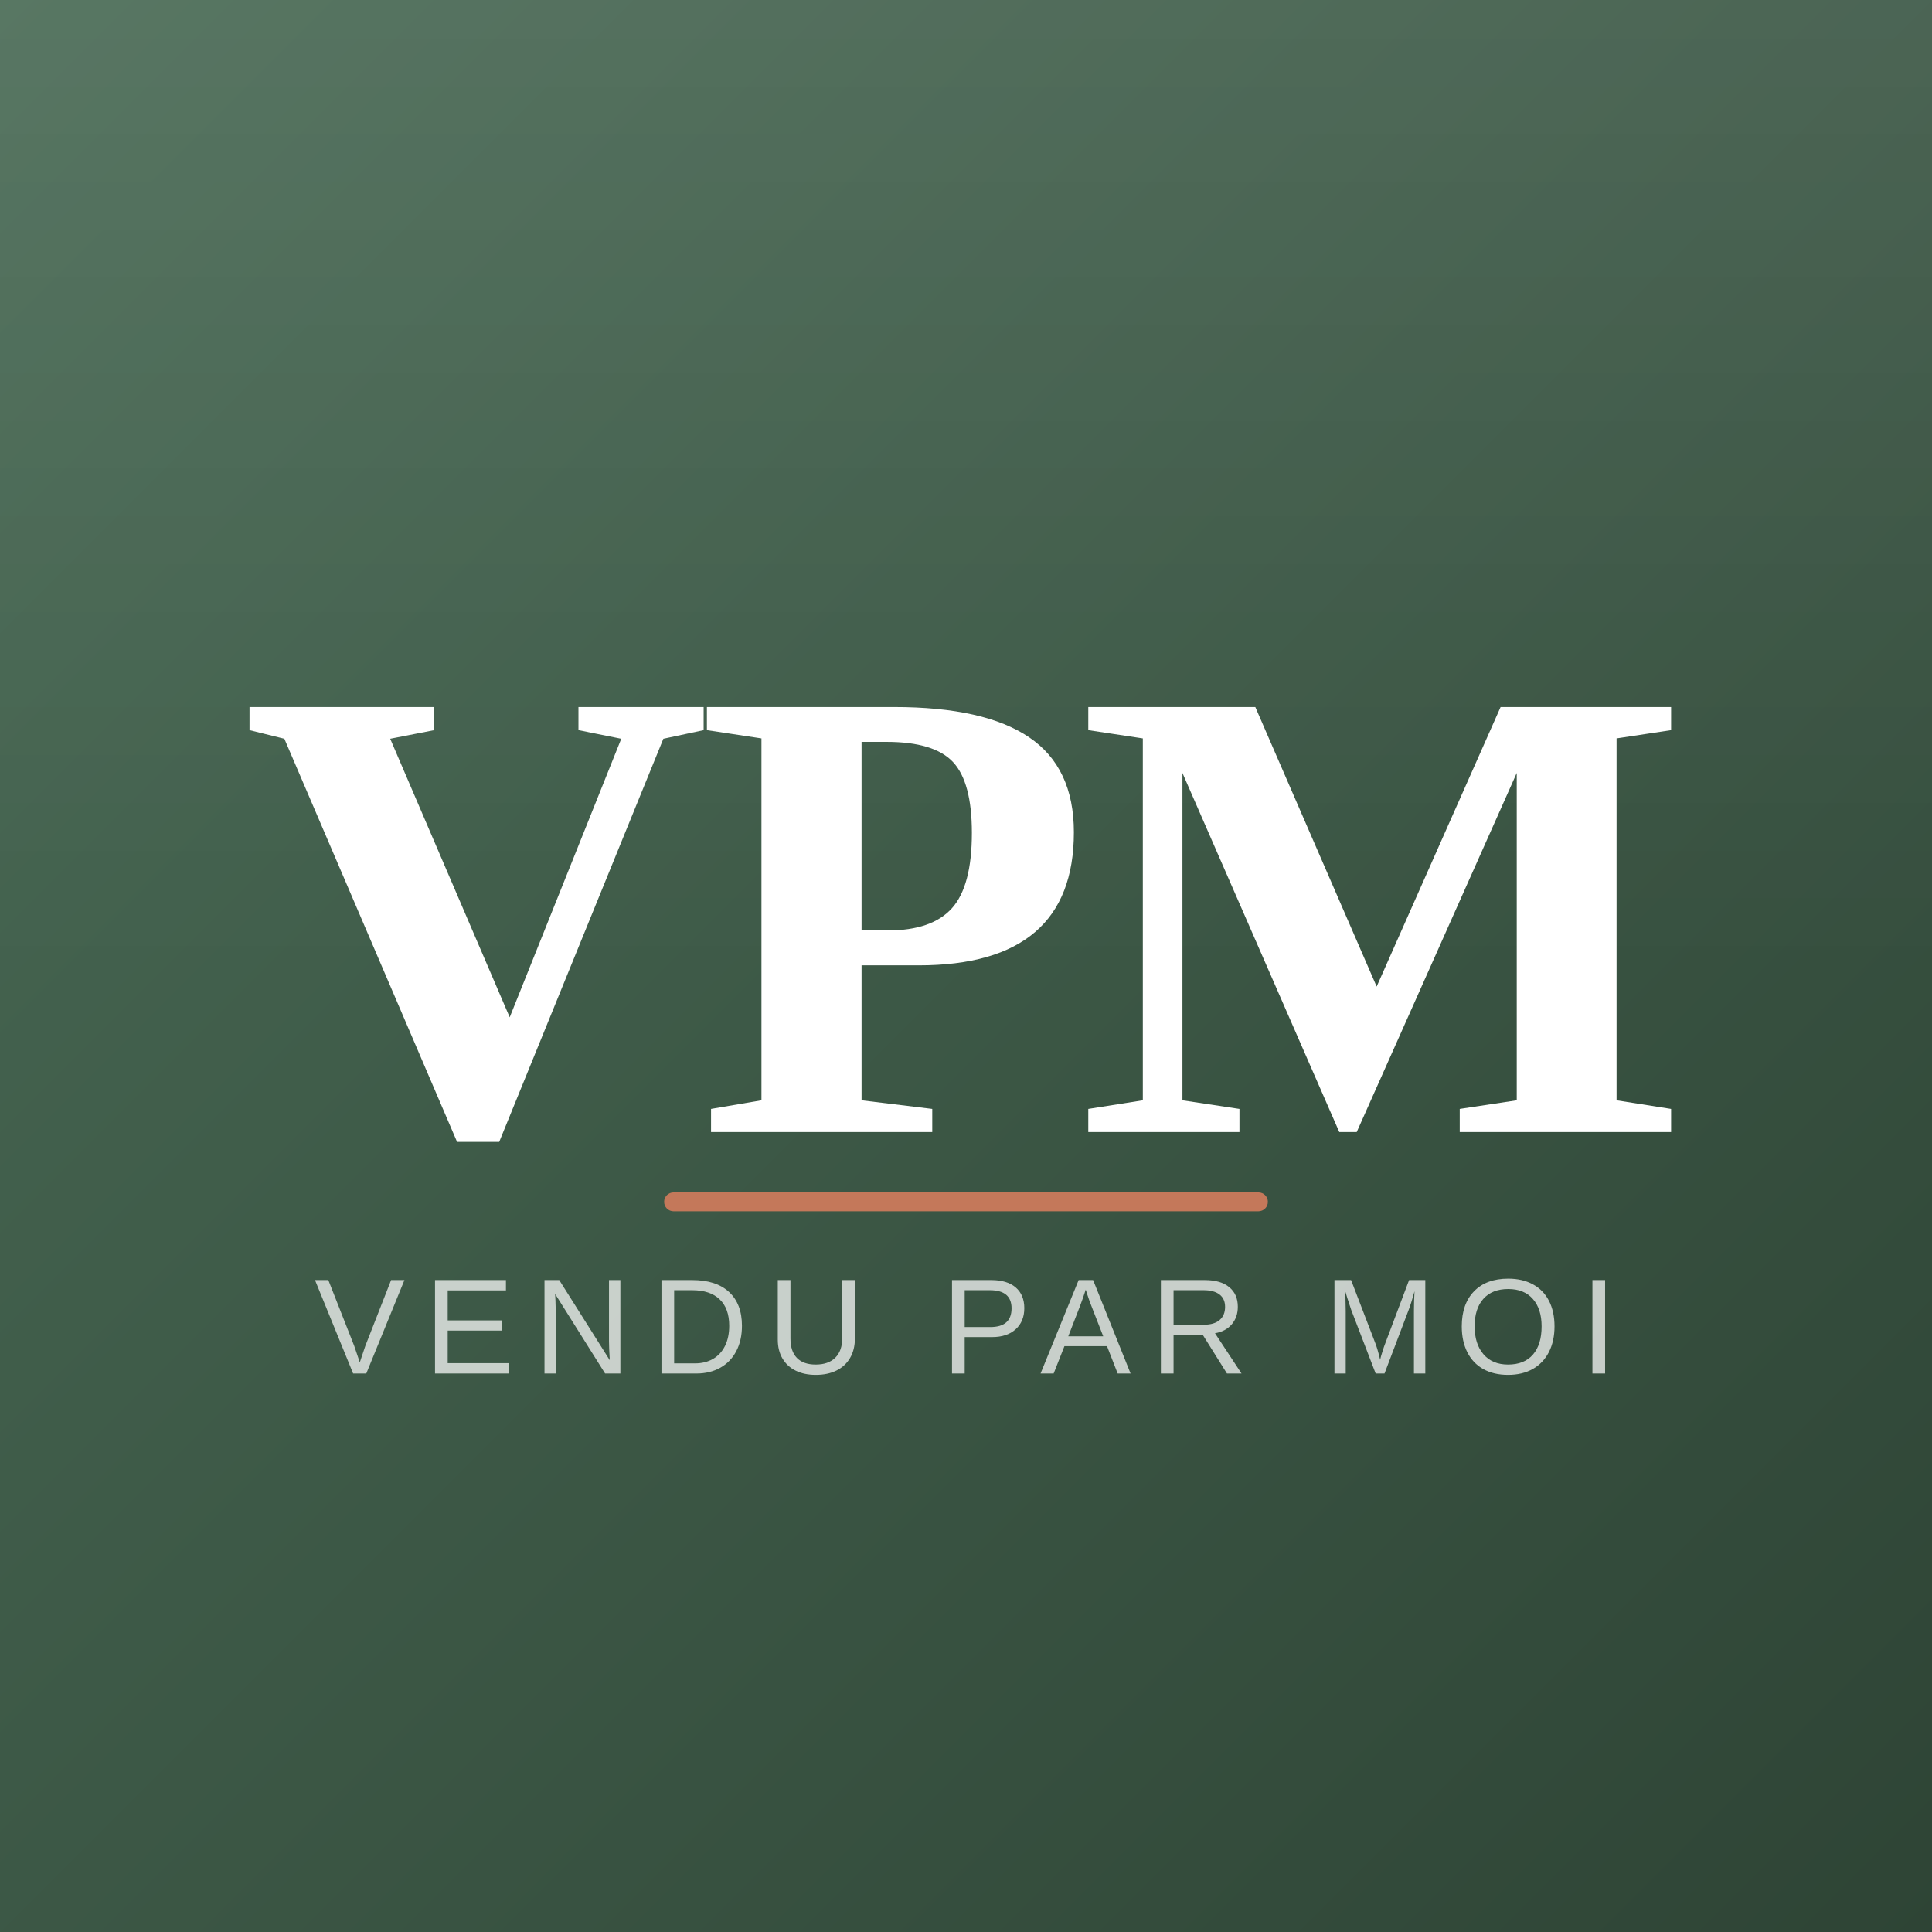
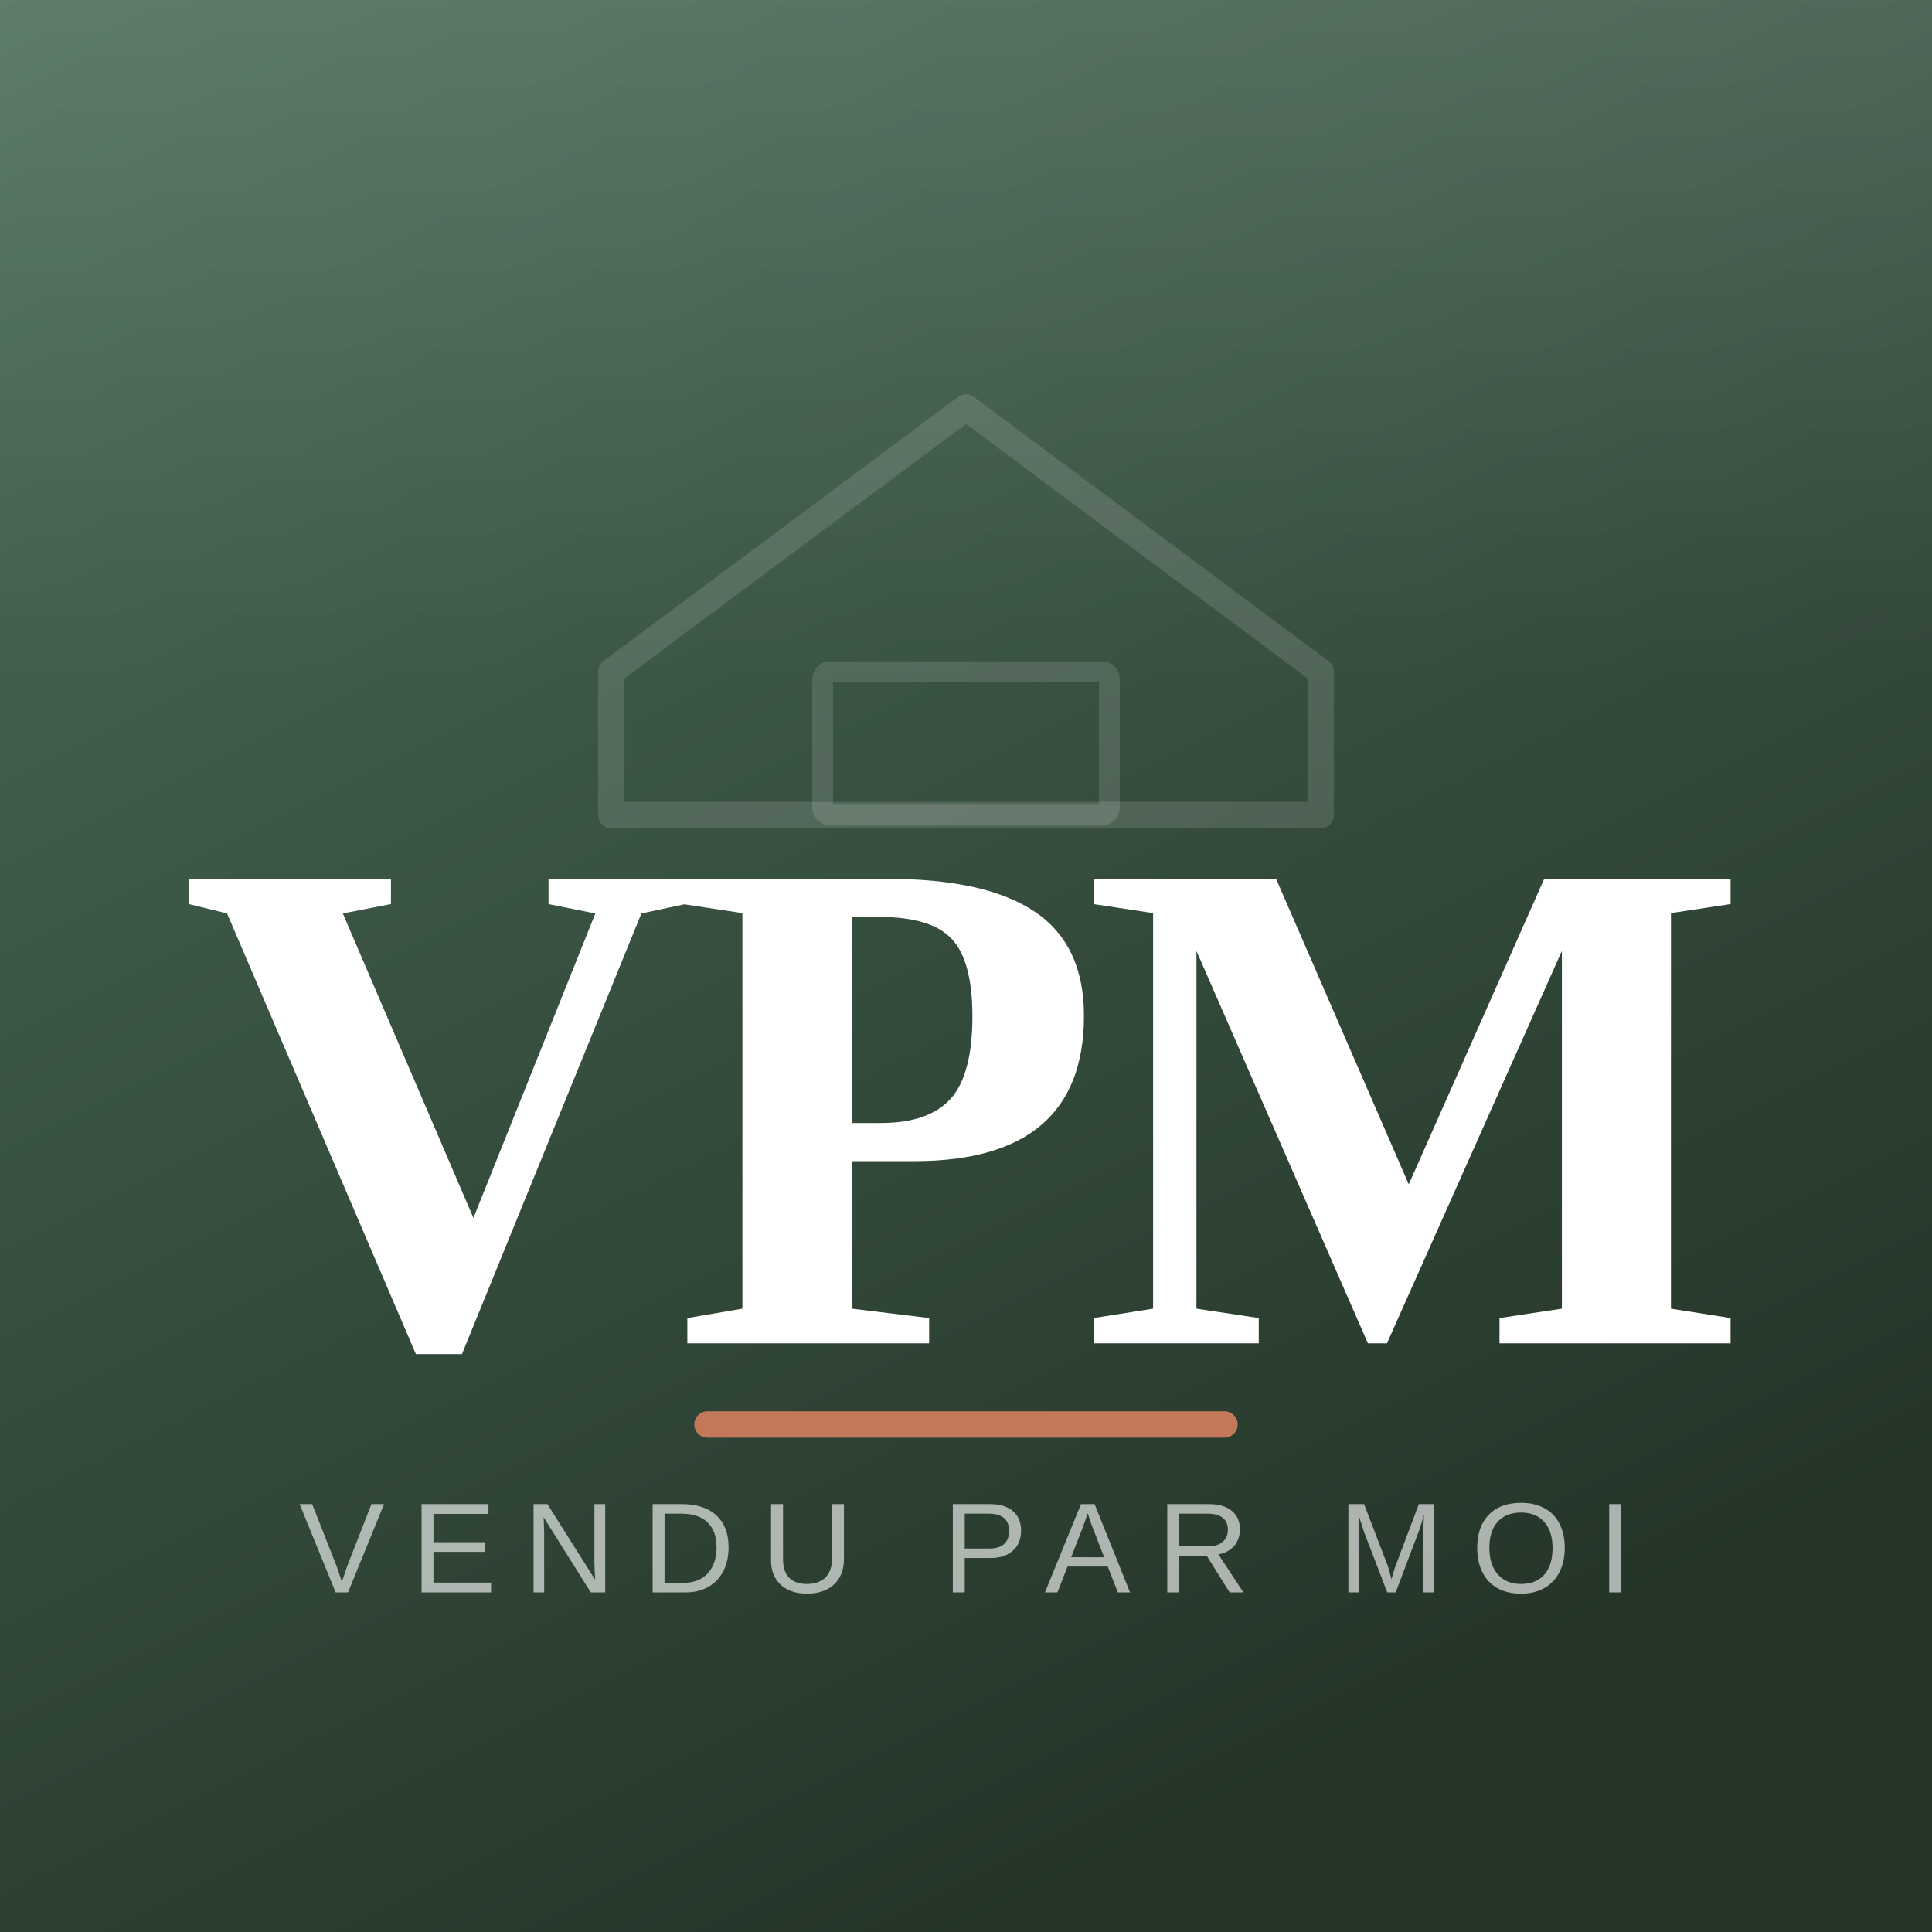
<svg xmlns="http://www.w3.org/2000/svg" width="512" height="512">
  <defs>
-     <linearGradient id="bg" x1="0" y1="0" x2="1" y2="1">
-       <stop offset="0%" stop-color="#4A6B56" />
-       <stop offset="100%" stop-color="#2E4435" />
+     <linearGradient id="bg" x1="0" y1="0" x2="0.5" y2="1">
+       <stop offset="0%" stop-color="#4D6E5A" />
+       <stop offset="100%" stop-color="#243528" />
    </linearGradient>
    <linearGradient id="shine" x1="0" y1="0" x2="0" y2="1">
-       <stop offset="0%" stop-color="white" stop-opacity="0.08" />
-       <stop offset="100%" stop-color="white" stop-opacity="0" />
+       <stop offset="0%" stop-color="white" stop-opacity="0.10" />
+       <stop offset="60%" stop-color="white" stop-opacity="0" />
    </linearGradient>
  </defs>
  <rect width="512" height="512" fill="url(#bg)" />
-   <rect width="512" height="256" fill="url(#shine)" />
-   <rect x="176" y="316" width="160" height="5" rx="2.5" fill="#C4785A" />
-   <text x="256" y="300" font-family="Georgia, 'Times New Roman', serif" font-size="172" font-weight="700" letter-spacing="-4" fill="white" text-anchor="middle" dominant-baseline="alphabetic">VPM</text>
-   <text x="256" y="364" font-family="Arial, Helvetica, sans-serif" font-size="36" font-weight="400" letter-spacing="5" fill="rgba(255,255,255,0.72)" text-anchor="middle" dominant-baseline="alphabetic">VENDU PAR MOI</text>
+   <rect width="512" height="300" fill="url(#shine)" />
+   <path d="M256 108 L162 178 L162 216 L350 216 L350 178 Z" fill="none" stroke="rgba(255,255,255,0.13)" stroke-width="7" stroke-linejoin="round" stroke-linecap="round" />
+   <rect x="218" y="178" width="76" height="38" fill="none" stroke="rgba(255,255,255,0.13)" stroke-width="5.5" rx="2" />
+   <text x="256" y="356" font-family="Georgia, 'Times New Roman', serif" font-size="188" font-weight="700" letter-spacing="-6" fill="white" text-anchor="middle" dominant-baseline="alphabetic">VPM</text>
+   <rect x="184" y="374" width="144" height="7" rx="3.5" fill="#C4785A" />
+   <text x="256" y="422" font-family="Arial, Helvetica, sans-serif" font-size="34" font-weight="400" letter-spacing="7" fill="rgba(255,255,255,0.62)" text-anchor="middle" dominant-baseline="alphabetic">VENDU PAR MOI</text>
</svg>
